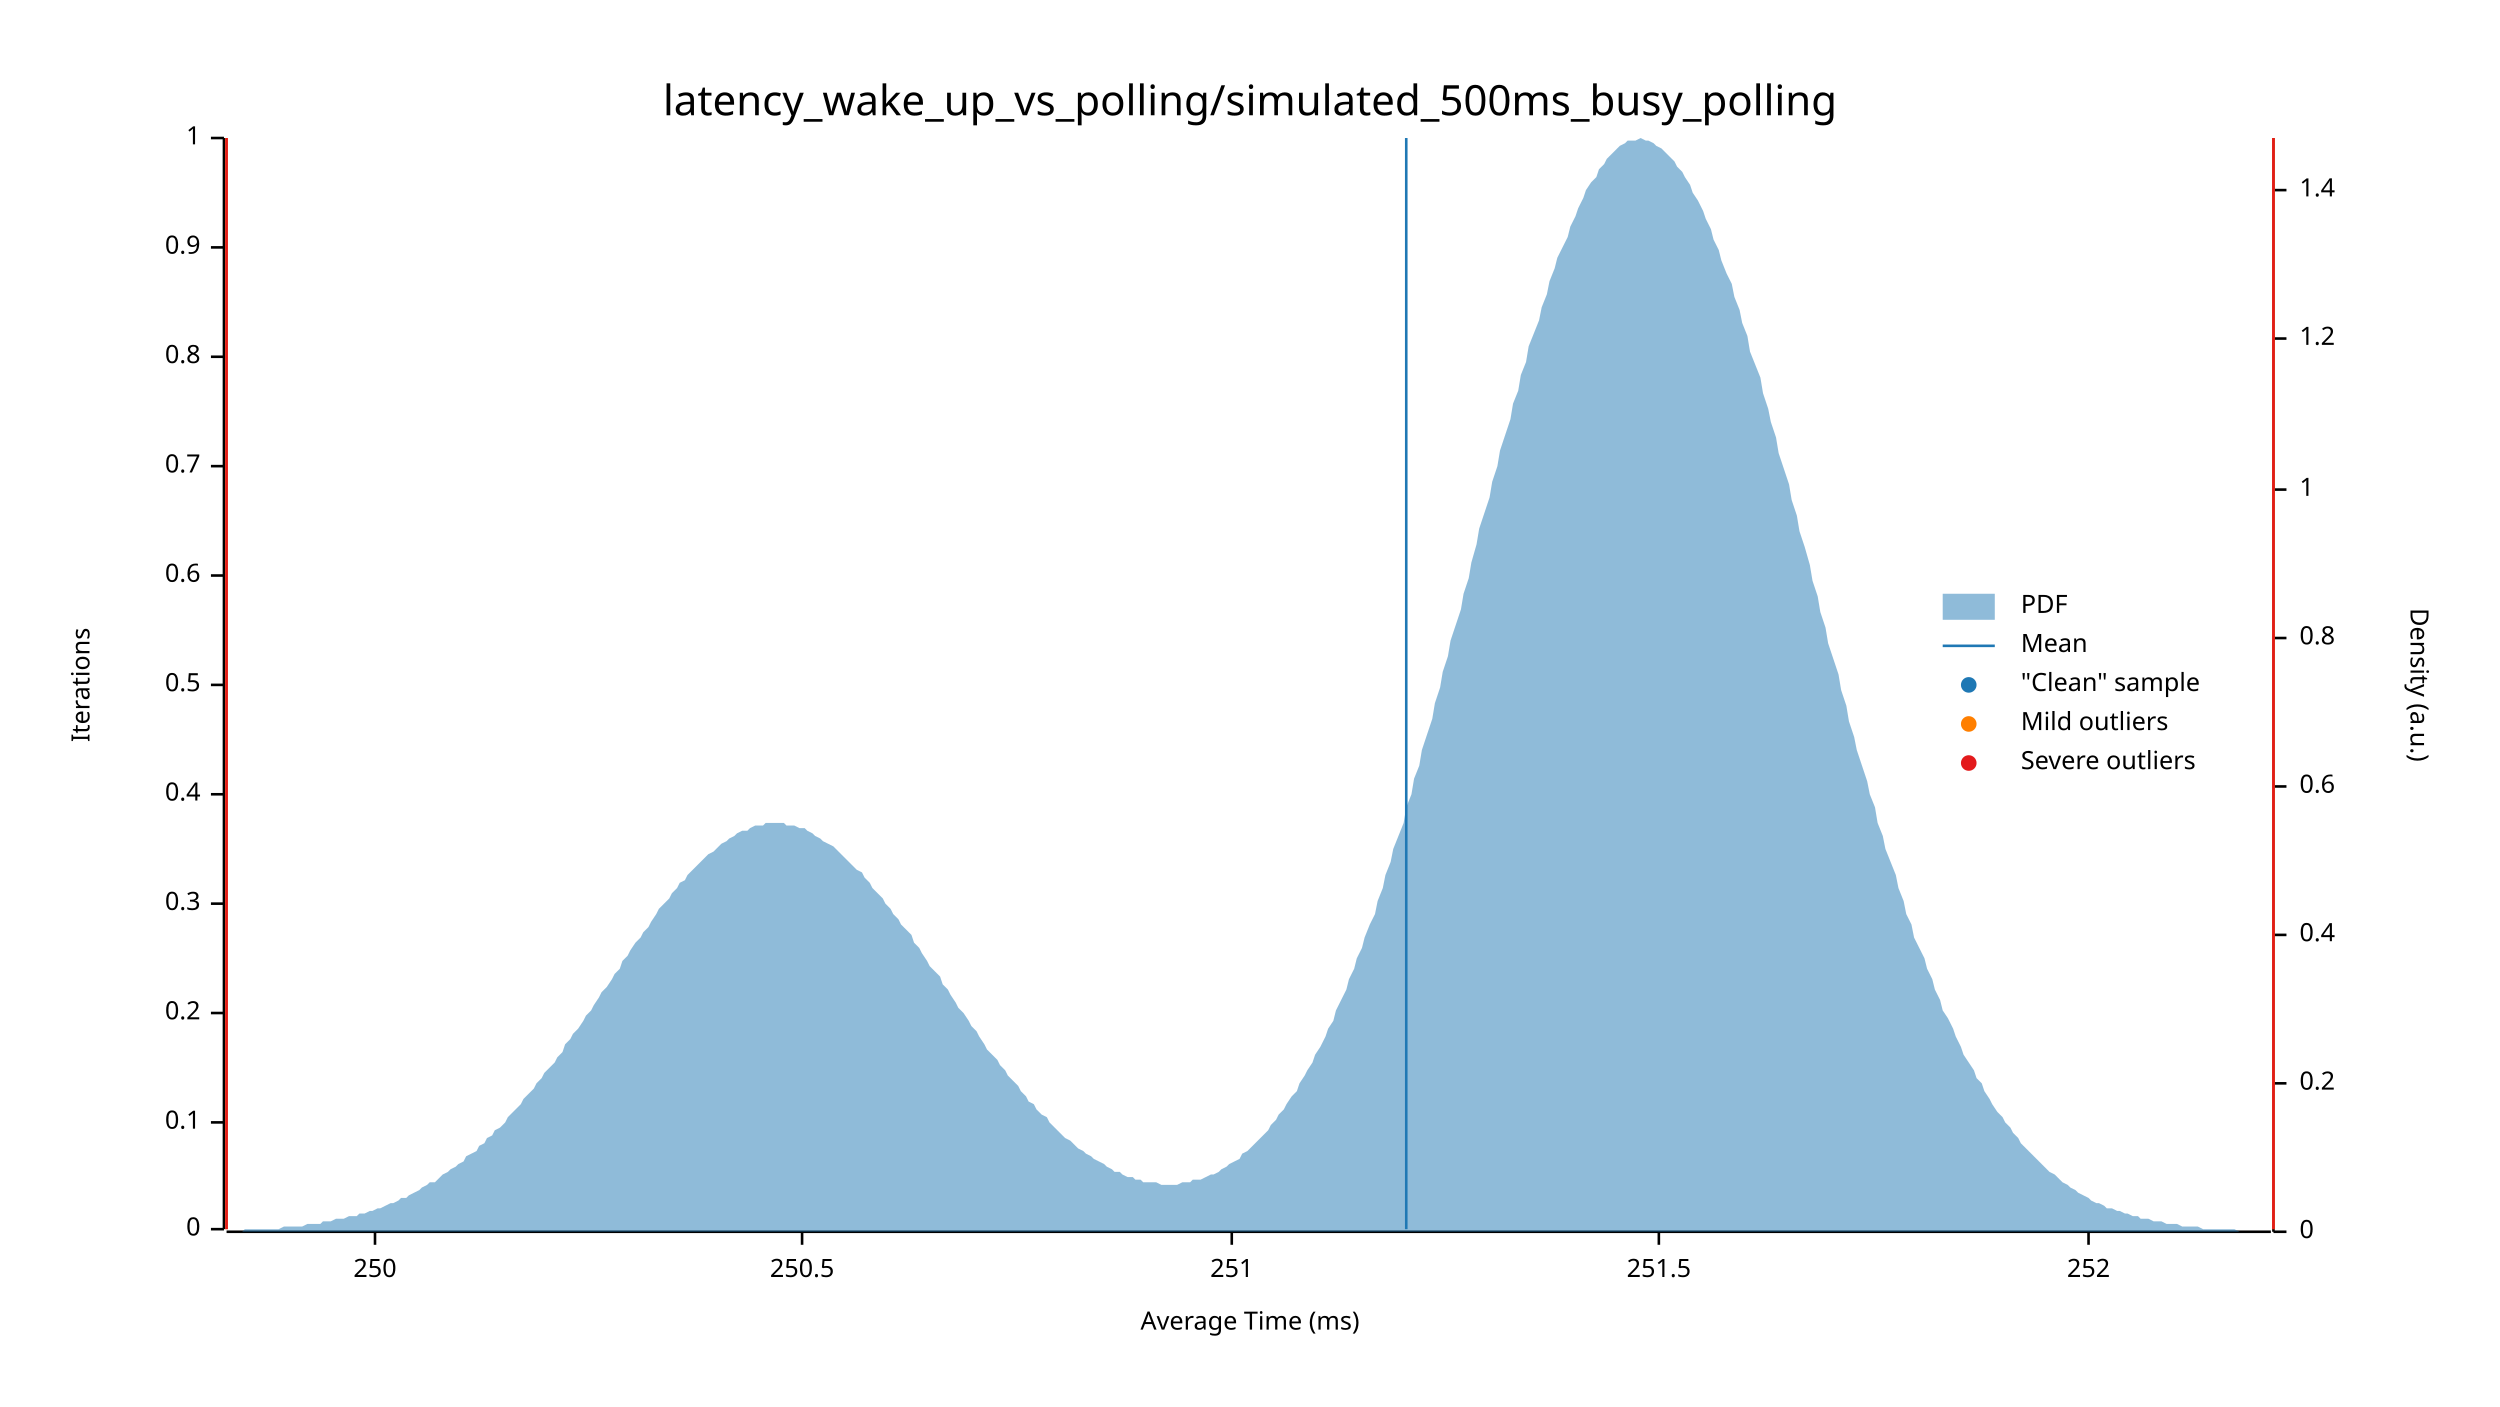
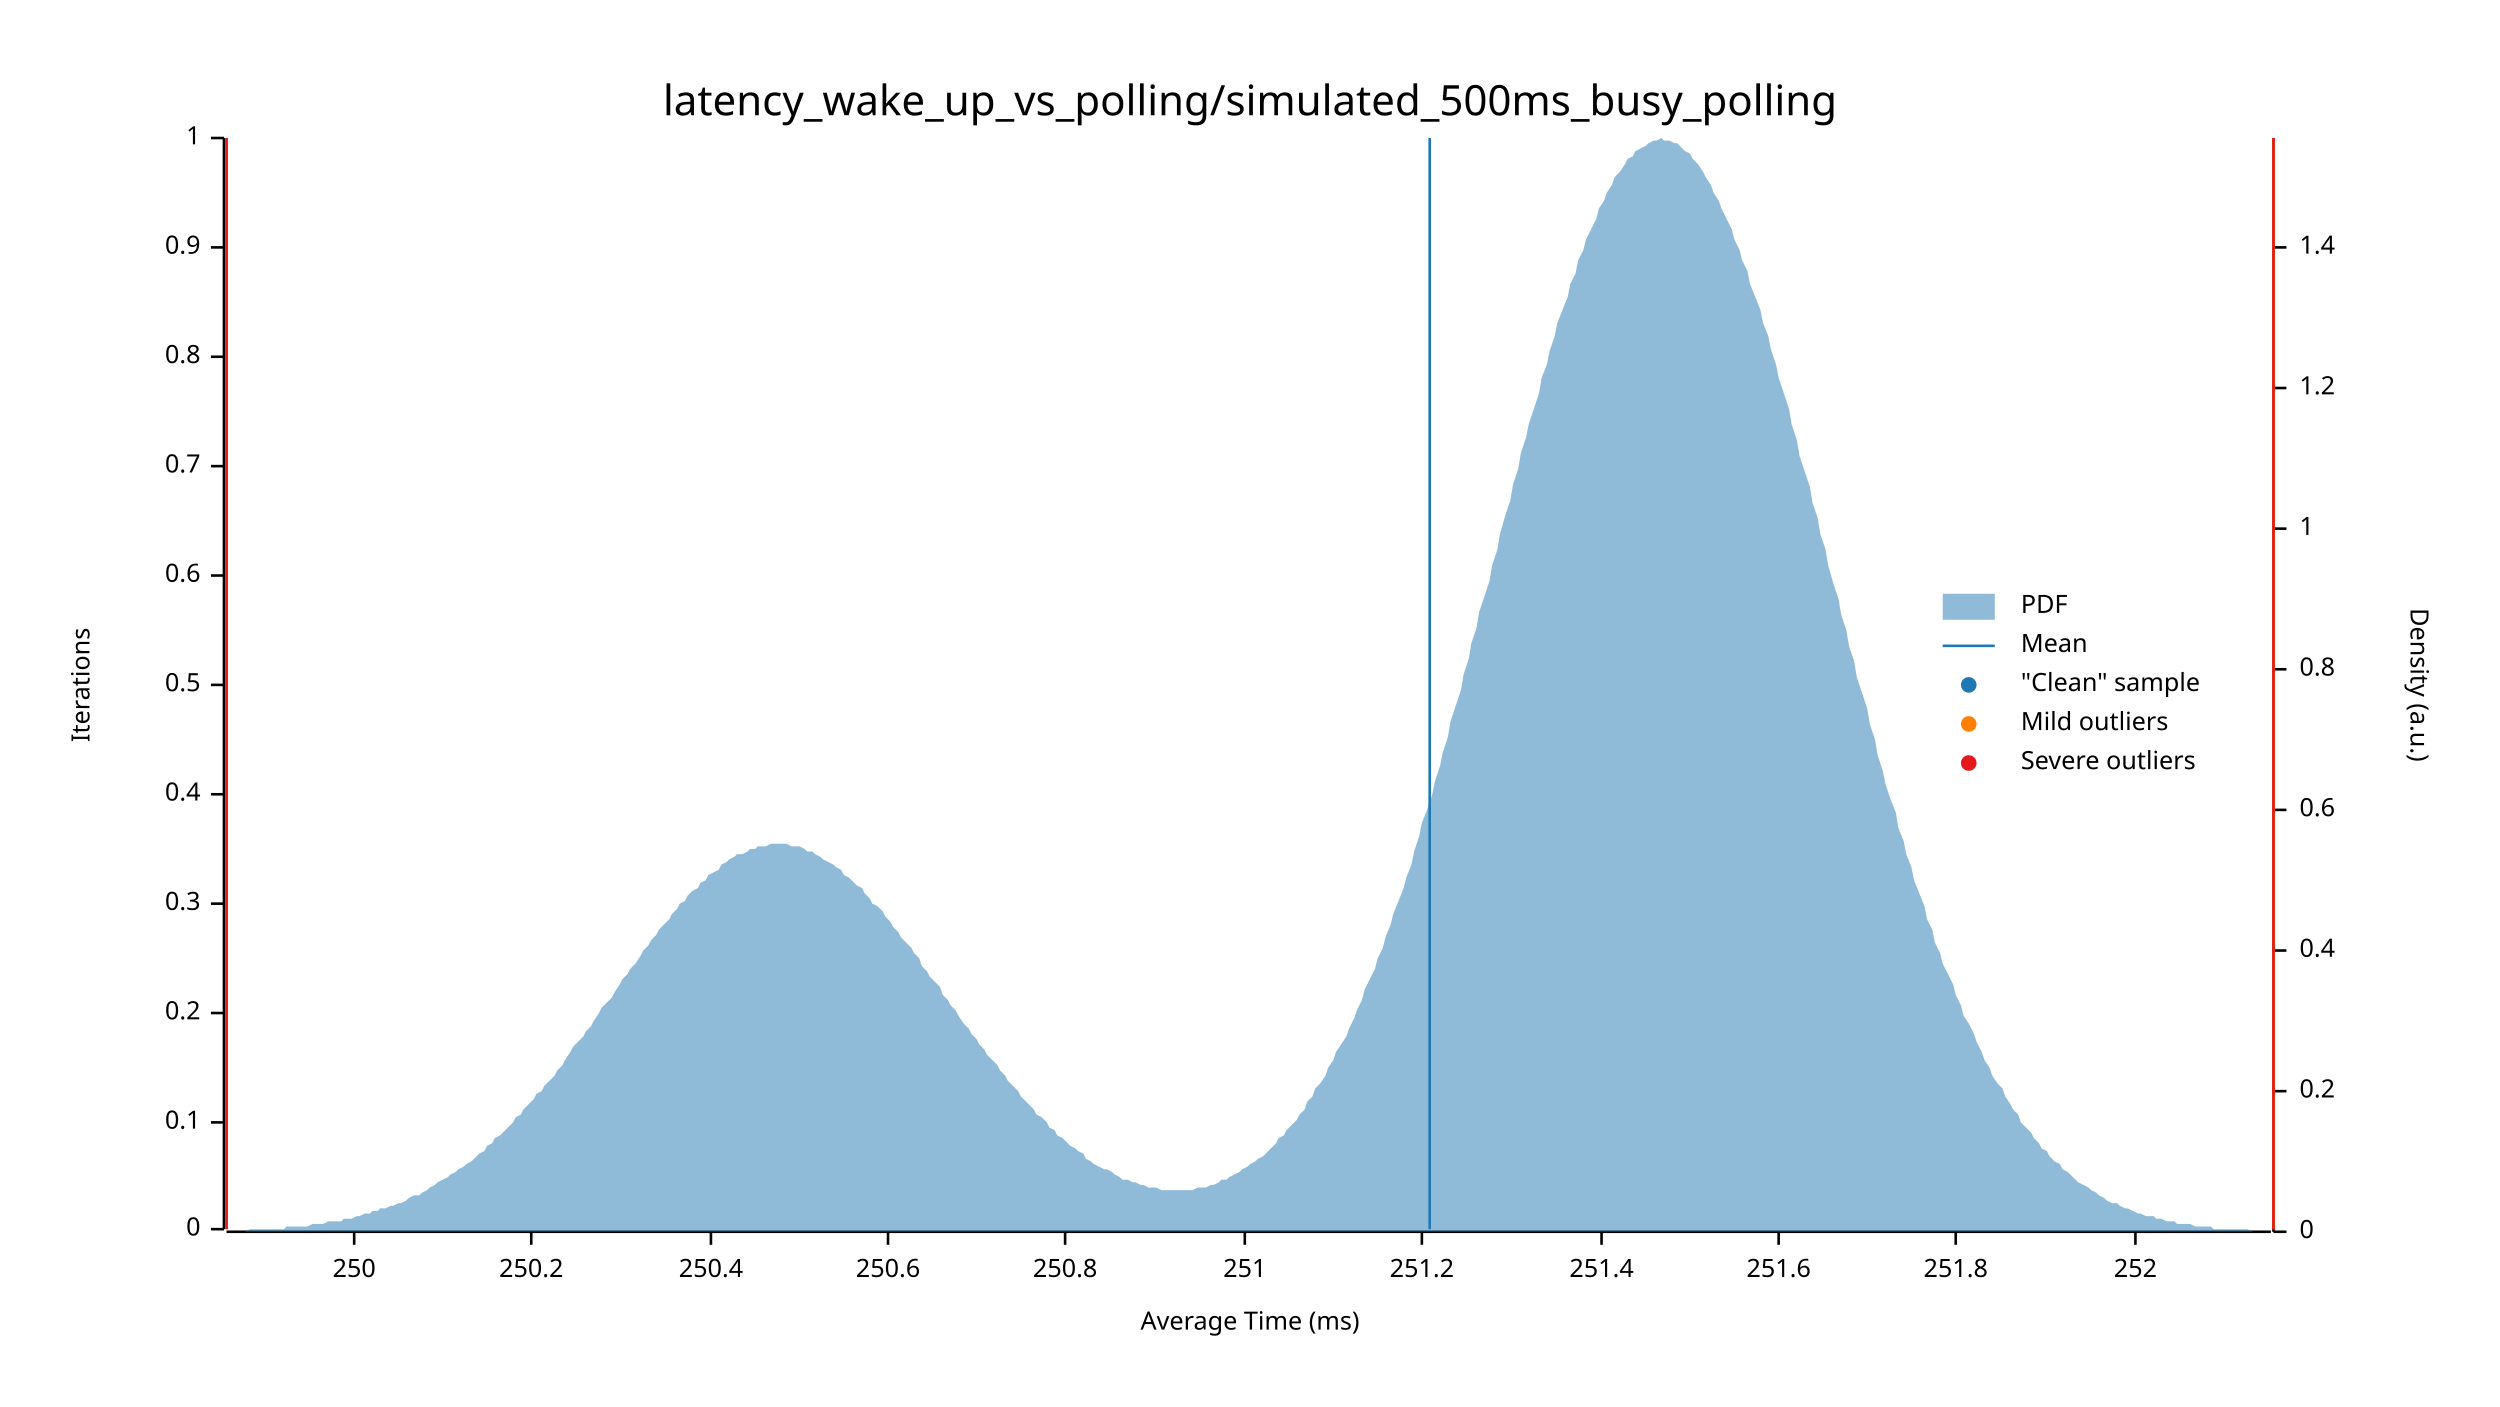
<svg xmlns="http://www.w3.org/2000/svg" width="960" height="540" viewBox="0 0 960 540">
  <text x="480" y="32" dy="0.76em" text-anchor="middle" font-family="sans-serif" font-size="16.129" opacity="1" fill="#000000">
latency_wake_up_vs_polling/simulated_500ms_busy_polling
</text>
  <text x="27" y="263" dy="0.76em" text-anchor="middle" font-family="sans-serif" font-size="9.677" opacity="1" fill="#000000" transform="rotate(270, 27, 263)">
Iterations
</text>
  <text x="480" y="513" dy="-0.5ex" text-anchor="middle" font-family="sans-serif" font-size="9.677" opacity="1" fill="#000000">
Average Time (ms)
</text>
  <polyline fill="none" opacity="1" stroke="#000000" stroke-width="1" points="86,53 86,472 " />
  <text x="77" y="472" dy="0.5ex" text-anchor="end" font-family="sans-serif" font-size="9.677" opacity="1" fill="#000000">
0
</text>
  <polyline fill="none" opacity="1" stroke="#000000" stroke-width="1" points="81,472 86,472 " />
  <text x="77" y="431" dy="0.5ex" text-anchor="end" font-family="sans-serif" font-size="9.677" opacity="1" fill="#000000">
0.1
</text>
  <polyline fill="none" opacity="1" stroke="#000000" stroke-width="1" points="81,431 86,431 " />
  <text x="77" y="389" dy="0.5ex" text-anchor="end" font-family="sans-serif" font-size="9.677" opacity="1" fill="#000000">
0.2
</text>
  <polyline fill="none" opacity="1" stroke="#000000" stroke-width="1" points="81,389 86,389 " />
  <text x="77" y="347" dy="0.5ex" text-anchor="end" font-family="sans-serif" font-size="9.677" opacity="1" fill="#000000">
0.3
</text>
  <polyline fill="none" opacity="1" stroke="#000000" stroke-width="1" points="81,347 86,347 " />
  <text x="77" y="305" dy="0.5ex" text-anchor="end" font-family="sans-serif" font-size="9.677" opacity="1" fill="#000000">
0.4
</text>
  <polyline fill="none" opacity="1" stroke="#000000" stroke-width="1" points="81,305 86,305 " />
  <text x="77" y="263" dy="0.5ex" text-anchor="end" font-family="sans-serif" font-size="9.677" opacity="1" fill="#000000">
0.5
</text>
  <polyline fill="none" opacity="1" stroke="#000000" stroke-width="1" points="81,263 86,263 " />
  <text x="77" y="221" dy="0.5ex" text-anchor="end" font-family="sans-serif" font-size="9.677" opacity="1" fill="#000000">
0.6
</text>
  <polyline fill="none" opacity="1" stroke="#000000" stroke-width="1" points="81,221 86,221 " />
  <text x="77" y="179" dy="0.5ex" text-anchor="end" font-family="sans-serif" font-size="9.677" opacity="1" fill="#000000">
0.7
</text>
  <polyline fill="none" opacity="1" stroke="#000000" stroke-width="1" points="81,179 86,179 " />
  <text x="77" y="137" dy="0.5ex" text-anchor="end" font-family="sans-serif" font-size="9.677" opacity="1" fill="#000000">
0.8
</text>
  <polyline fill="none" opacity="1" stroke="#000000" stroke-width="1" points="81,137 86,137 " />
  <text x="77" y="95" dy="0.5ex" text-anchor="end" font-family="sans-serif" font-size="9.677" opacity="1" fill="#000000">
0.9
</text>
  <polyline fill="none" opacity="1" stroke="#000000" stroke-width="1" points="81,95 86,95 " />
  <text x="77" y="53" dy="0.5ex" text-anchor="end" font-family="sans-serif" font-size="9.677" opacity="1" fill="#000000">
1
</text>
  <polyline fill="none" opacity="1" stroke="#000000" stroke-width="1" points="81,53 86,53 " />
  <polyline fill="none" opacity="1" stroke="#000000" stroke-width="1" points="87,473 872,473 " />
-   <text x="144" y="483" dy="0.76em" text-anchor="middle" font-family="sans-serif" font-size="9.677" opacity="1" fill="#000000">
+   <text x="136" y="483" dy="0.76em" text-anchor="middle" font-family="sans-serif" font-size="9.677" opacity="1" fill="#000000">
250
</text>
-   <polyline fill="none" opacity="1" stroke="#000000" stroke-width="1" points="144,473 144,478 " />
-   <text x="308" y="483" dy="0.76em" text-anchor="middle" font-family="sans-serif" font-size="9.677" opacity="1" fill="#000000">
- 250.5
+   <polyline fill="none" opacity="1" stroke="#000000" stroke-width="1" points="136,473 136,478 " />
+   <text x="204" y="483" dy="0.76em" text-anchor="middle" font-family="sans-serif" font-size="9.677" opacity="1" fill="#000000">
+ 250.2
</text>
-   <polyline fill="none" opacity="1" stroke="#000000" stroke-width="1" points="308,473 308,478 " />
-   <text x="473" y="483" dy="0.76em" text-anchor="middle" font-family="sans-serif" font-size="9.677" opacity="1" fill="#000000">
+   <polyline fill="none" opacity="1" stroke="#000000" stroke-width="1" points="204,473 204,478 " />
+   <text x="273" y="483" dy="0.76em" text-anchor="middle" font-family="sans-serif" font-size="9.677" opacity="1" fill="#000000">
+ 250.4
+ </text>
+   <polyline fill="none" opacity="1" stroke="#000000" stroke-width="1" points="273,473 273,478 " />
+   <text x="341" y="483" dy="0.76em" text-anchor="middle" font-family="sans-serif" font-size="9.677" opacity="1" fill="#000000">
+ 250.6
+ </text>
+   <polyline fill="none" opacity="1" stroke="#000000" stroke-width="1" points="341,473 341,478 " />
+   <text x="409" y="483" dy="0.76em" text-anchor="middle" font-family="sans-serif" font-size="9.677" opacity="1" fill="#000000">
+ 250.8
+ </text>
+   <polyline fill="none" opacity="1" stroke="#000000" stroke-width="1" points="409,473 409,478 " />
+   <text x="478" y="483" dy="0.76em" text-anchor="middle" font-family="sans-serif" font-size="9.677" opacity="1" fill="#000000">
251
</text>
-   <polyline fill="none" opacity="1" stroke="#000000" stroke-width="1" points="473,473 473,478 " />
-   <text x="637" y="483" dy="0.76em" text-anchor="middle" font-family="sans-serif" font-size="9.677" opacity="1" fill="#000000">
- 251.5
+   <polyline fill="none" opacity="1" stroke="#000000" stroke-width="1" points="478,473 478,478 " />
+   <text x="546" y="483" dy="0.76em" text-anchor="middle" font-family="sans-serif" font-size="9.677" opacity="1" fill="#000000">
+ 251.2
</text>
-   <polyline fill="none" opacity="1" stroke="#000000" stroke-width="1" points="637,473 637,478 " />
-   <text x="802" y="483" dy="0.76em" text-anchor="middle" font-family="sans-serif" font-size="9.677" opacity="1" fill="#000000">
+   <polyline fill="none" opacity="1" stroke="#000000" stroke-width="1" points="546,473 546,478 " />
+   <text x="615" y="483" dy="0.76em" text-anchor="middle" font-family="sans-serif" font-size="9.677" opacity="1" fill="#000000">
+ 251.4
+ </text>
+   <polyline fill="none" opacity="1" stroke="#000000" stroke-width="1" points="615,473 615,478 " />
+   <text x="683" y="483" dy="0.76em" text-anchor="middle" font-family="sans-serif" font-size="9.677" opacity="1" fill="#000000">
+ 251.6
+ </text>
+   <polyline fill="none" opacity="1" stroke="#000000" stroke-width="1" points="683,473 683,478 " />
+   <text x="751" y="483" dy="0.76em" text-anchor="middle" font-family="sans-serif" font-size="9.677" opacity="1" fill="#000000">
+ 251.8
+ </text>
+   <polyline fill="none" opacity="1" stroke="#000000" stroke-width="1" points="751,473 751,478 " />
+   <text x="820" y="483" dy="0.76em" text-anchor="middle" font-family="sans-serif" font-size="9.677" opacity="1" fill="#000000">
252
</text>
-   <polyline fill="none" opacity="1" stroke="#000000" stroke-width="1" points="802,473 802,478 " />
+   <polyline fill="none" opacity="1" stroke="#000000" stroke-width="1" points="820,473 820,478 " />
  <text x="933" y="263" dy="0.76em" text-anchor="middle" font-family="sans-serif" font-size="9.677" opacity="1" fill="#000000" transform="rotate(90, 933, 263)">
Density (a.u.)
</text>
  <polyline fill="none" opacity="1" stroke="#000000" stroke-width="1" points="873,53 873,473 " />
  <text x="883" y="473" dy="0.5ex" text-anchor="start" font-family="sans-serif" font-size="9.677" opacity="1" fill="#000000">
0
</text>
  <polyline fill="none" opacity="1" stroke="#000000" stroke-width="1" points="873,473 878,473 " />
-   <text x="883" y="416" dy="0.5ex" text-anchor="start" font-family="sans-serif" font-size="9.677" opacity="1" fill="#000000">
+   <text x="883" y="419" dy="0.5ex" text-anchor="start" font-family="sans-serif" font-size="9.677" opacity="1" fill="#000000">
0.2
</text>
-   <polyline fill="none" opacity="1" stroke="#000000" stroke-width="1" points="873,416 878,416 " />
-   <text x="883" y="359" dy="0.5ex" text-anchor="start" font-family="sans-serif" font-size="9.677" opacity="1" fill="#000000">
+   <polyline fill="none" opacity="1" stroke="#000000" stroke-width="1" points="873,419 878,419 " />
+   <text x="883" y="365" dy="0.5ex" text-anchor="start" font-family="sans-serif" font-size="9.677" opacity="1" fill="#000000">
0.4
</text>
-   <polyline fill="none" opacity="1" stroke="#000000" stroke-width="1" points="873,359 878,359 " />
-   <text x="883" y="302" dy="0.5ex" text-anchor="start" font-family="sans-serif" font-size="9.677" opacity="1" fill="#000000">
+   <polyline fill="none" opacity="1" stroke="#000000" stroke-width="1" points="873,365 878,365 " />
+   <text x="883" y="311" dy="0.5ex" text-anchor="start" font-family="sans-serif" font-size="9.677" opacity="1" fill="#000000">
0.6
</text>
-   <polyline fill="none" opacity="1" stroke="#000000" stroke-width="1" points="873,302 878,302 " />
-   <text x="883" y="245" dy="0.5ex" text-anchor="start" font-family="sans-serif" font-size="9.677" opacity="1" fill="#000000">
+   <polyline fill="none" opacity="1" stroke="#000000" stroke-width="1" points="873,311 878,311 " />
+   <text x="883" y="257" dy="0.5ex" text-anchor="start" font-family="sans-serif" font-size="9.677" opacity="1" fill="#000000">
0.8
</text>
-   <polyline fill="none" opacity="1" stroke="#000000" stroke-width="1" points="873,245 878,245 " />
-   <text x="883" y="188" dy="0.5ex" text-anchor="start" font-family="sans-serif" font-size="9.677" opacity="1" fill="#000000">
+   <polyline fill="none" opacity="1" stroke="#000000" stroke-width="1" points="873,257 878,257 " />
+   <text x="883" y="203" dy="0.5ex" text-anchor="start" font-family="sans-serif" font-size="9.677" opacity="1" fill="#000000">
1
</text>
-   <polyline fill="none" opacity="1" stroke="#000000" stroke-width="1" points="873,188 878,188 " />
-   <text x="883" y="130" dy="0.5ex" text-anchor="start" font-family="sans-serif" font-size="9.677" opacity="1" fill="#000000">
+   <polyline fill="none" opacity="1" stroke="#000000" stroke-width="1" points="873,203 878,203 " />
+   <text x="883" y="149" dy="0.5ex" text-anchor="start" font-family="sans-serif" font-size="9.677" opacity="1" fill="#000000">
1.2
</text>
-   <polyline fill="none" opacity="1" stroke="#000000" stroke-width="1" points="873,130 878,130 " />
-   <text x="883" y="73" dy="0.5ex" text-anchor="start" font-family="sans-serif" font-size="9.677" opacity="1" fill="#000000">
+   <polyline fill="none" opacity="1" stroke="#000000" stroke-width="1" points="873,149 878,149 " />
+   <text x="883" y="95" dy="0.5ex" text-anchor="start" font-family="sans-serif" font-size="9.677" opacity="1" fill="#000000">
1.4
</text>
-   <polyline fill="none" opacity="1" stroke="#000000" stroke-width="1" points="873,73 878,73 " />
-   <polygon opacity="0.5" fill="#1F78B4" points="87,473 88,473 90,473 91,473 93,473 94,472 96,472 98,472 99,472 101,472 102,472 104,472 105,472 107,472 109,471 110,471 112,471 113,471 115,471 116,471 118,470 120,470 121,470 123,470 124,469 126,469 127,469 129,468 131,468 132,468 134,467 135,467 137,467 138,466 140,466 142,465 143,465 145,464 146,464 148,463 150,462 151,462 153,461 154,460 156,460 157,459 159,458 161,457 162,456 164,455 165,454 167,454 168,453 170,451 172,450 173,449 175,448 176,447 178,446 179,444 181,443 183,442 184,440 186,439 187,437 189,436 190,434 192,433 194,431 195,429 197,427 198,426 200,424 201,422 203,420 205,418 206,416 208,414 209,412 211,410 213,408 214,406 216,404 217,401 219,399 220,397 222,395 224,392 225,390 227,388 228,386 230,383 231,381 233,379 235,376 236,374 238,372 239,369 241,367 242,365 244,362 246,360 247,358 249,356 250,354 252,351 253,349 255,347 257,345 258,343 260,341 261,339 263,338 264,336 266,334 268,332 269,331 271,329 272,328 274,327 276,325 277,324 279,323 280,322 282,321 283,320 285,319 287,319 288,318 290,317 291,317 293,317 294,316 296,316 298,316 299,316 301,316 302,317 304,317 305,317 307,318 309,318 310,319 312,320 313,321 315,322 316,323 318,324 320,325 321,326 323,328 324,329 326,331 327,332 329,334 331,335 332,337 334,339 335,341 337,343 339,345 340,347 342,349 343,351 345,353 346,355 348,357 350,359 351,362 353,364 354,366 356,369 357,371 359,373 361,375 362,378 364,380 365,382 367,385 368,387 370,389 372,392 373,394 375,396 376,398 378,401 379,403 381,405 383,407 384,409 386,411 387,413 389,415 391,417 392,419 394,421 395,423 397,424 398,426 400,428 402,429 403,431 405,433 406,434 408,436 409,437 411,438 413,440 414,441 416,442 417,443 419,444 420,445 422,446 424,447 425,448 427,449 428,450 430,450 431,451 433,452 435,452 436,453 438,453 439,454 441,454 442,454 444,454 446,455 447,455 449,455 450,455 452,455 454,454 455,454 457,454 458,453 460,453 461,453 463,452 465,451 466,451 468,450 469,449 471,448 472,447 474,446 476,445 477,443 479,442 480,441 482,439 483,438 485,436 487,434 488,432 490,430 491,428 493,426 494,424 496,421 498,419 499,416 501,413 502,411 504,408 505,405 507,402 509,398 510,395 512,392 513,388 515,384 517,380 518,376 520,372 521,368 523,364 524,360 526,355 528,351 529,346 531,341 532,336 534,331 535,326 537,321 539,316 540,310 542,305 543,299 545,294 546,288 548,282 550,276 551,270 553,264 554,258 556,252 557,246 559,240 561,234 562,228 564,222 565,216 567,209 568,203 570,197 572,191 573,185 575,179 576,173 578,167 580,161 581,155 583,150 584,144 586,139 587,133 589,128 591,123 592,118 594,113 595,108 597,103 598,99 600,95 602,91 603,87 605,83 606,80 608,76 609,73 611,70 613,68 614,65 616,63 617,61 619,59 620,58 622,56 624,55 625,54 627,54 628,54 630,53 632,54 633,54 635,55 636,56 638,57 639,58 641,60 643,62 644,64 646,66 647,68 649,71 650,74 652,77 654,81 655,84 657,88 658,92 660,96 661,100 663,105 665,109 666,114 668,119 669,124 671,129 672,135 674,140 676,145 677,151 679,157 680,162 682,168 683,174 685,180 687,186 688,192 690,198 691,204 693,210 695,217 696,223 698,229 699,235 701,241 702,247 704,253 706,259 707,265 709,271 710,277 712,283 713,288 715,294 717,300 718,305 720,310 721,316 723,321 724,326 726,331 728,336 729,341 731,346 732,351 734,355 735,360 737,364 739,368 740,372 742,376 743,380 745,384 746,388 748,391 750,395 751,398 753,402 754,405 756,408 758,411 759,414 761,416 762,419 764,422 765,424 767,427 769,429 770,431 772,433 773,435 775,437 776,439 778,441 780,443 781,444 783,446 784,447 786,449 787,450 789,451 791,453 792,454 794,455 795,456 797,457 798,458 800,459 802,460 803,461 805,462 806,462 808,463 809,464 811,464 813,465 814,465 816,466 817,466 819,467 821,467 822,468 824,468 825,468 827,469 828,469 830,469 832,470 833,470 835,470 836,470 838,471 839,471 841,471 843,471 844,471 846,472 847,472 849,472 850,472 852,472 854,472 855,472 857,472 858,472 860,473 861,473 863,473 865,473 866,473 868,473 869,473 871,473 873,473 873,473 87,473 " />
-   <polyline fill="none" opacity="1" stroke="#1F78B4" stroke-width="1" points="540,472 540,53 " />
+   <polyline fill="none" opacity="1" stroke="#000000" stroke-width="1" points="873,95 878,95 " />
+   <polygon opacity="0.5" fill="#1F78B4" points="87,473 88,473 90,473 91,473 93,473 94,473 96,472 98,472 99,472 101,472 102,472 104,472 105,472 107,472 109,472 110,471 112,471 113,471 115,471 116,471 118,471 120,470 121,470 123,470 124,470 126,469 127,469 129,469 131,469 132,468 134,468 135,468 137,467 138,467 140,466 142,466 143,465 145,465 146,464 148,464 150,463 151,463 153,462 154,462 156,461 157,460 159,459 161,459 162,458 164,457 165,456 167,455 168,454 170,453 172,452 173,451 175,450 176,449 178,448 179,447 181,446 183,444 184,443 186,442 187,440 189,439 190,437 192,436 194,434 195,433 197,431 198,429 200,428 201,426 203,424 205,422 206,420 208,419 209,417 211,415 213,413 214,411 216,409 217,407 219,404 220,402 222,400 224,398 225,396 227,394 228,392 230,389 231,387 233,385 235,383 236,381 238,378 239,376 241,374 242,372 244,370 246,367 247,365 249,363 250,361 252,359 253,357 255,355 257,353 258,351 260,349 261,347 263,346 264,344 266,342 268,341 269,339 271,338 272,336 274,335 276,334 277,332 279,331 280,330 282,329 283,328 285,328 287,327 288,326 290,326 291,325 293,325 294,325 296,324 298,324 299,324 301,324 302,324 304,325 305,325 307,325 309,326 310,327 312,327 313,328 315,329 316,330 318,331 320,332 321,333 323,334 324,336 326,337 327,338 329,340 331,341 332,343 334,345 335,347 337,348 339,350 340,352 342,354 343,356 345,358 346,360 348,362 350,364 351,366 353,368 354,371 356,373 357,375 359,377 361,379 362,382 364,384 365,386 367,388 368,390 370,393 372,395 373,397 375,399 376,401 378,403 379,405 381,407 383,409 384,411 386,413 387,415 389,417 391,419 392,421 394,423 395,424 397,426 398,428 400,429 402,431 403,433 405,434 406,436 408,437 409,438 411,440 413,441 414,442 416,443 417,445 419,446 420,447 422,448 424,449 425,449 427,450 428,451 430,452 431,453 433,453 435,454 436,454 438,455 439,455 441,456 442,456 444,456 446,457 447,457 449,457 450,457 452,457 454,457 455,457 457,457 458,457 460,456 461,456 463,456 465,455 466,455 468,454 469,453 471,453 472,452 474,451 476,450 477,449 479,448 480,447 482,446 483,445 485,444 487,442 488,441 490,439 491,437 493,436 494,434 496,432 498,430 499,428 501,426 502,423 504,421 505,418 507,416 509,413 510,410 512,407 513,404 515,401 517,398 518,395 520,391 521,388 523,384 524,380 526,376 528,372 529,368 531,364 532,360 534,355 535,351 537,346 539,341 540,337 542,332 543,327 545,321 546,316 548,311 550,305 551,300 553,294 554,289 556,283 557,277 559,271 561,265 562,259 564,253 565,247 567,241 568,235 570,229 572,223 573,217 575,211 576,205 578,198 580,192 581,186 583,180 584,174 586,168 587,163 589,157 591,151 592,145 594,140 595,135 597,129 598,124 600,119 602,114 603,109 605,105 606,100 608,96 609,92 611,88 613,84 614,80 616,77 617,74 619,71 620,68 622,66 624,63 625,61 627,60 628,58 630,57 632,56 633,55 635,54 636,54 638,53 639,54 641,54 643,55 644,55 646,57 647,58 649,59 650,61 652,63 654,66 655,68 657,71 658,74 660,77 661,80 663,84 665,88 666,92 668,96 669,100 671,104 672,109 674,114 676,119 677,124 679,129 680,134 682,140 683,145 685,151 687,157 688,163 690,169 691,175 693,181 695,187 696,193 698,199 699,205 701,211 702,217 704,224 706,230 707,236 709,242 710,248 712,254 713,260 715,266 717,272 718,278 720,284 721,290 723,296 724,301 726,307 728,312 729,318 731,323 732,328 734,333 735,338 737,343 739,348 740,353 742,357 743,362 745,366 746,370 748,374 750,378 751,382 753,386 754,390 756,393 758,397 759,400 761,404 762,407 764,410 765,413 767,416 769,418 770,421 772,424 773,426 775,428 776,431 778,433 780,435 781,437 783,439 784,441 786,442 787,444 789,446 791,447 792,449 794,450 795,451 797,453 798,454 800,455 802,456 803,457 805,458 806,459 808,460 809,461 811,462 813,462 814,463 816,464 817,464 819,465 821,466 822,466 824,467 825,467 827,467 828,468 830,468 832,469 833,469 835,469 836,470 838,470 839,470 841,470 843,471 844,471 846,471 847,471 849,471 850,472 852,472 854,472 855,472 857,472 858,472 860,472 861,472 863,472 865,473 866,473 868,473 869,473 871,473 873,473 873,473 87,473 " />
+   <polyline fill="none" opacity="1" stroke="#1F78B4" stroke-width="1" points="549,472 549,53 " />
  <polyline fill="none" opacity="1" stroke="#FF7F00" stroke-width="1" points="87,472 87,53 " />
  <polyline fill="none" opacity="1" stroke="#FF7F00" stroke-width="1" points="873,472 873,53 " />
  <polyline fill="none" opacity="1" stroke="#E31A1C" stroke-width="1" points="87,472 87,53 " />
  <polyline fill="none" opacity="1" stroke="#E31A1C" stroke-width="1" points="873,472 873,53 " />
  <text x="776" y="228" dy="0.76em" text-anchor="start" font-family="sans-serif" font-size="9.677" opacity="1" fill="#000000">
PDF
</text>
  <text x="776" y="243" dy="0.76em" text-anchor="start" font-family="sans-serif" font-size="9.677" opacity="1" fill="#000000">
Mean
</text>
  <text x="776" y="258" dy="0.76em" text-anchor="start" font-family="sans-serif" font-size="9.677" opacity="1" fill="#000000">
"Clean" sample
</text>
  <text x="776" y="273" dy="0.76em" text-anchor="start" font-family="sans-serif" font-size="9.677" opacity="1" fill="#000000">
Mild outliers
</text>
  <text x="776" y="288" dy="0.76em" text-anchor="start" font-family="sans-serif" font-size="9.677" opacity="1" fill="#000000">
Severe outliers
</text>
  <rect x="746" y="228" width="20" height="10" opacity="0.5" fill="#1F78B4" stroke="none" />
  <polyline fill="none" opacity="1" stroke="#1F78B4" stroke-width="1" points="746,248 766,248 " />
  <circle cx="756" cy="263" r="3" opacity="1" fill="#1F78B4" stroke="none" stroke-width="1" />
  <circle cx="756" cy="278" r="3" opacity="1" fill="#FF7F00" stroke="none" stroke-width="1" />
  <circle cx="756" cy="293" r="3" opacity="1" fill="#E31A1C" stroke="none" stroke-width="1" />
</svg>
